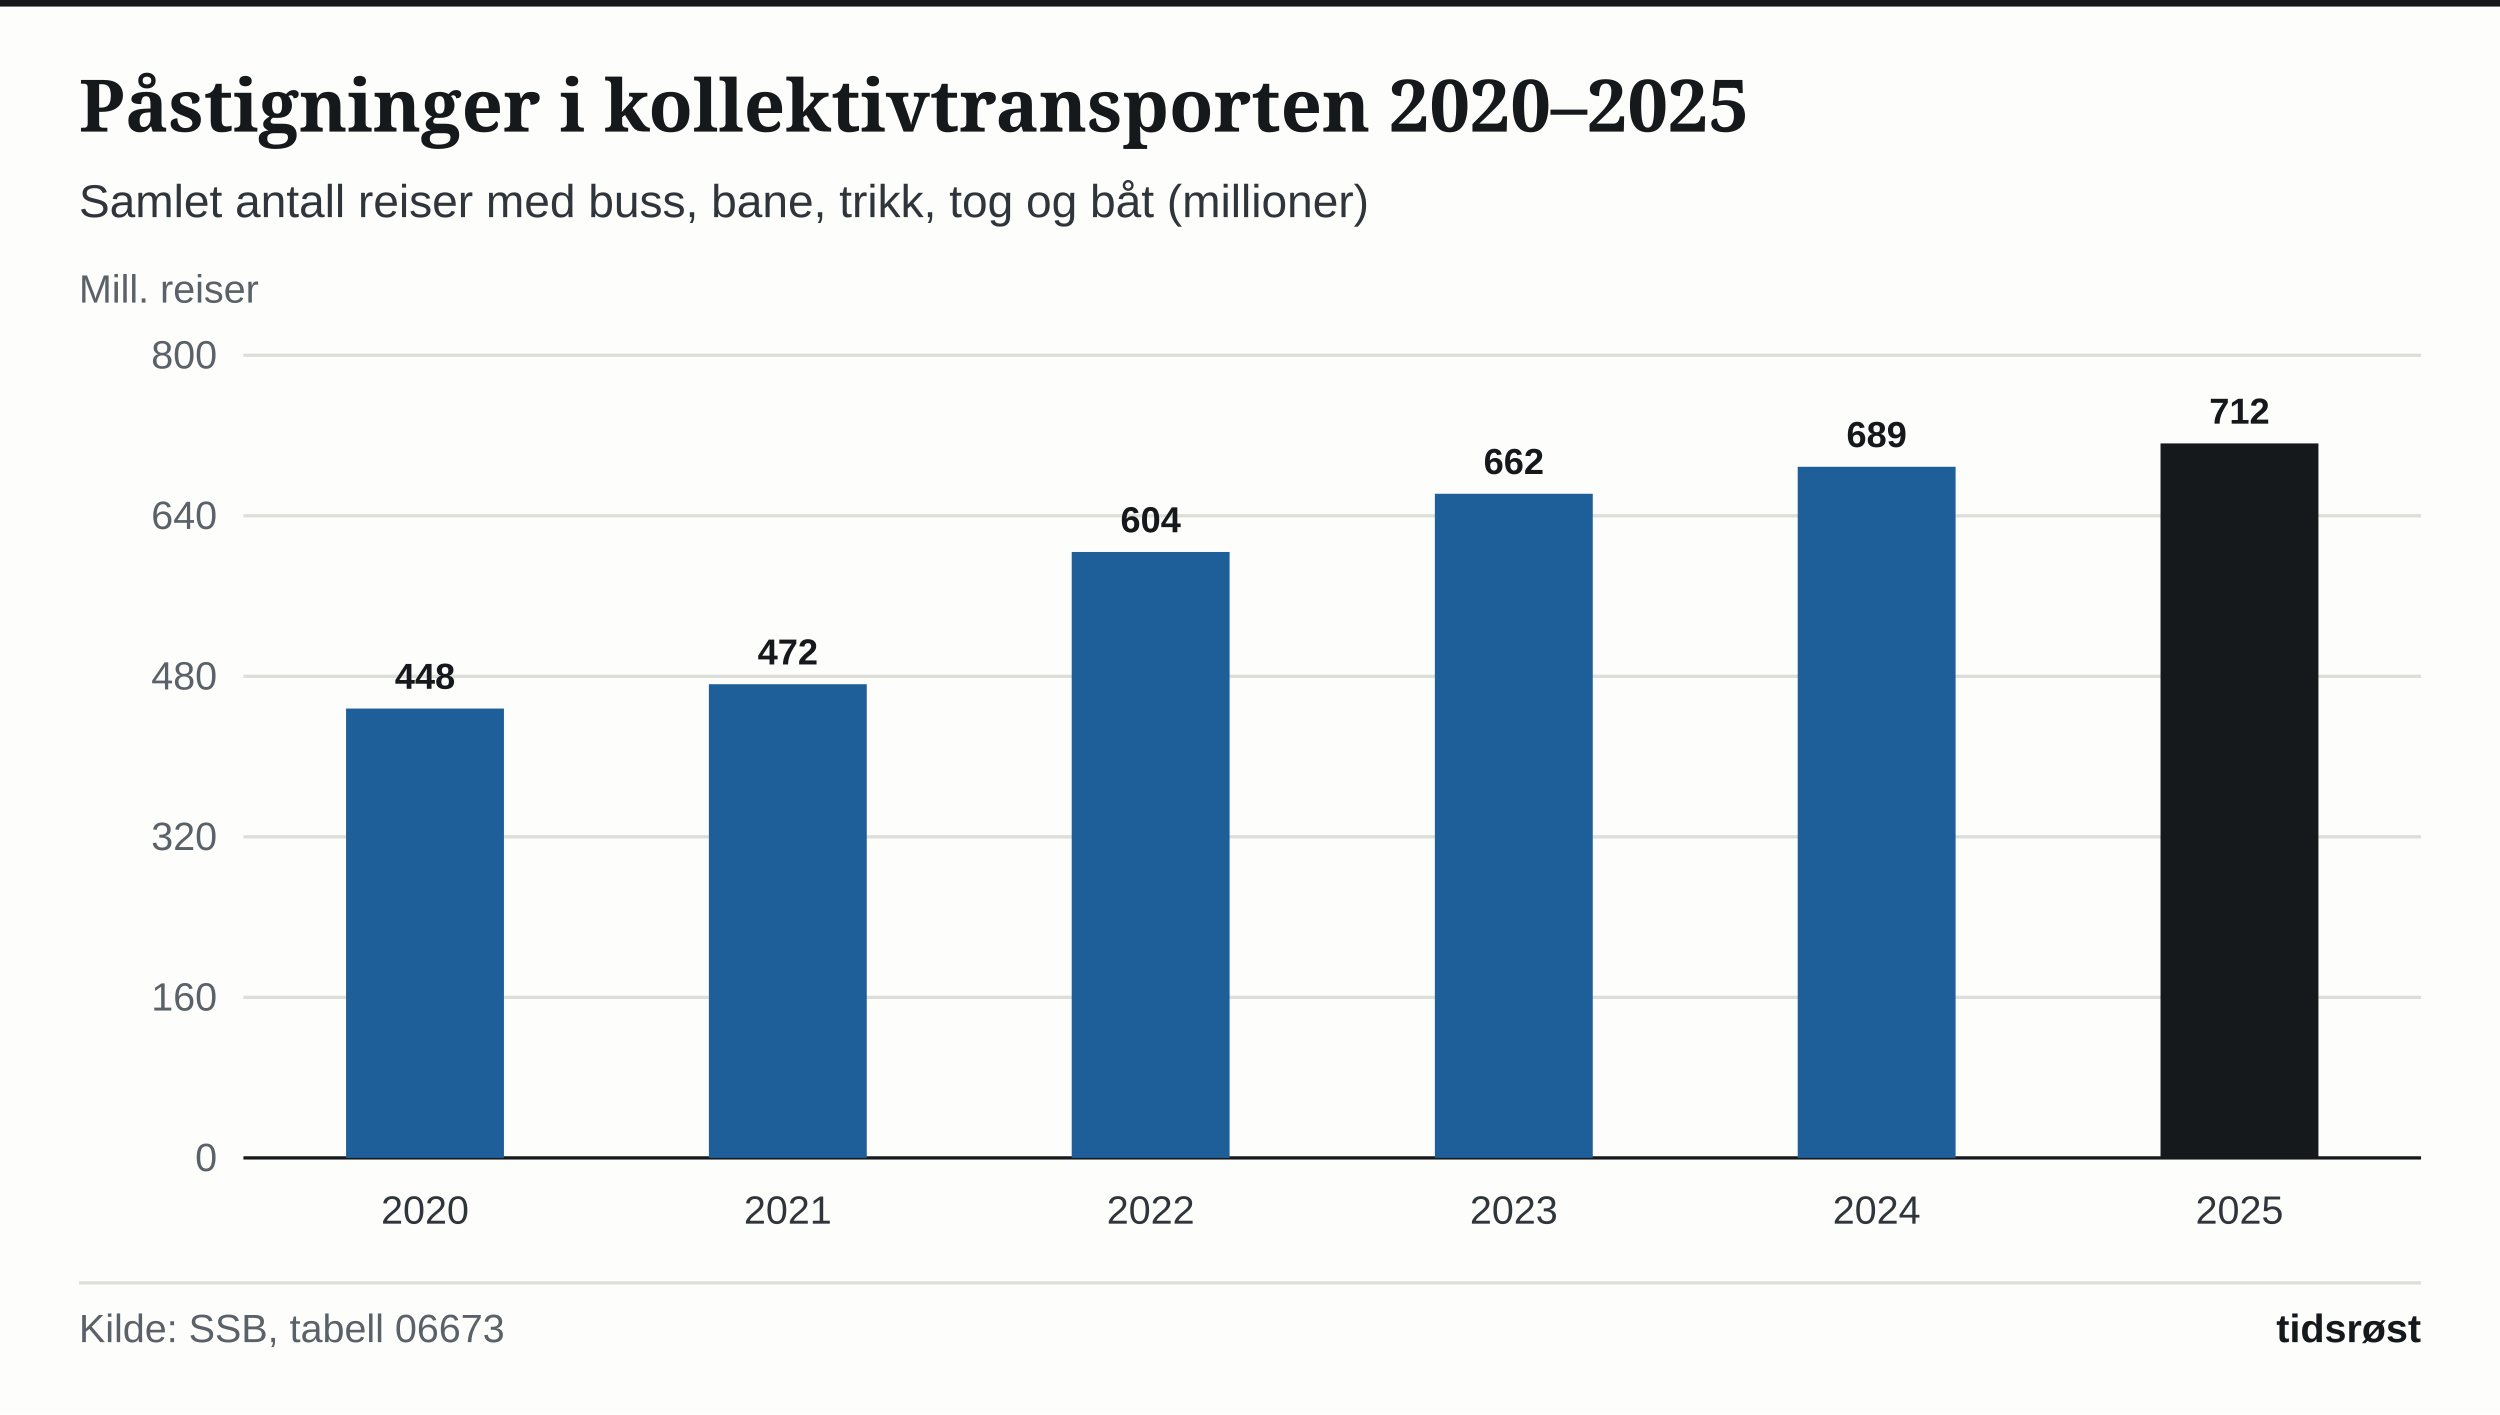
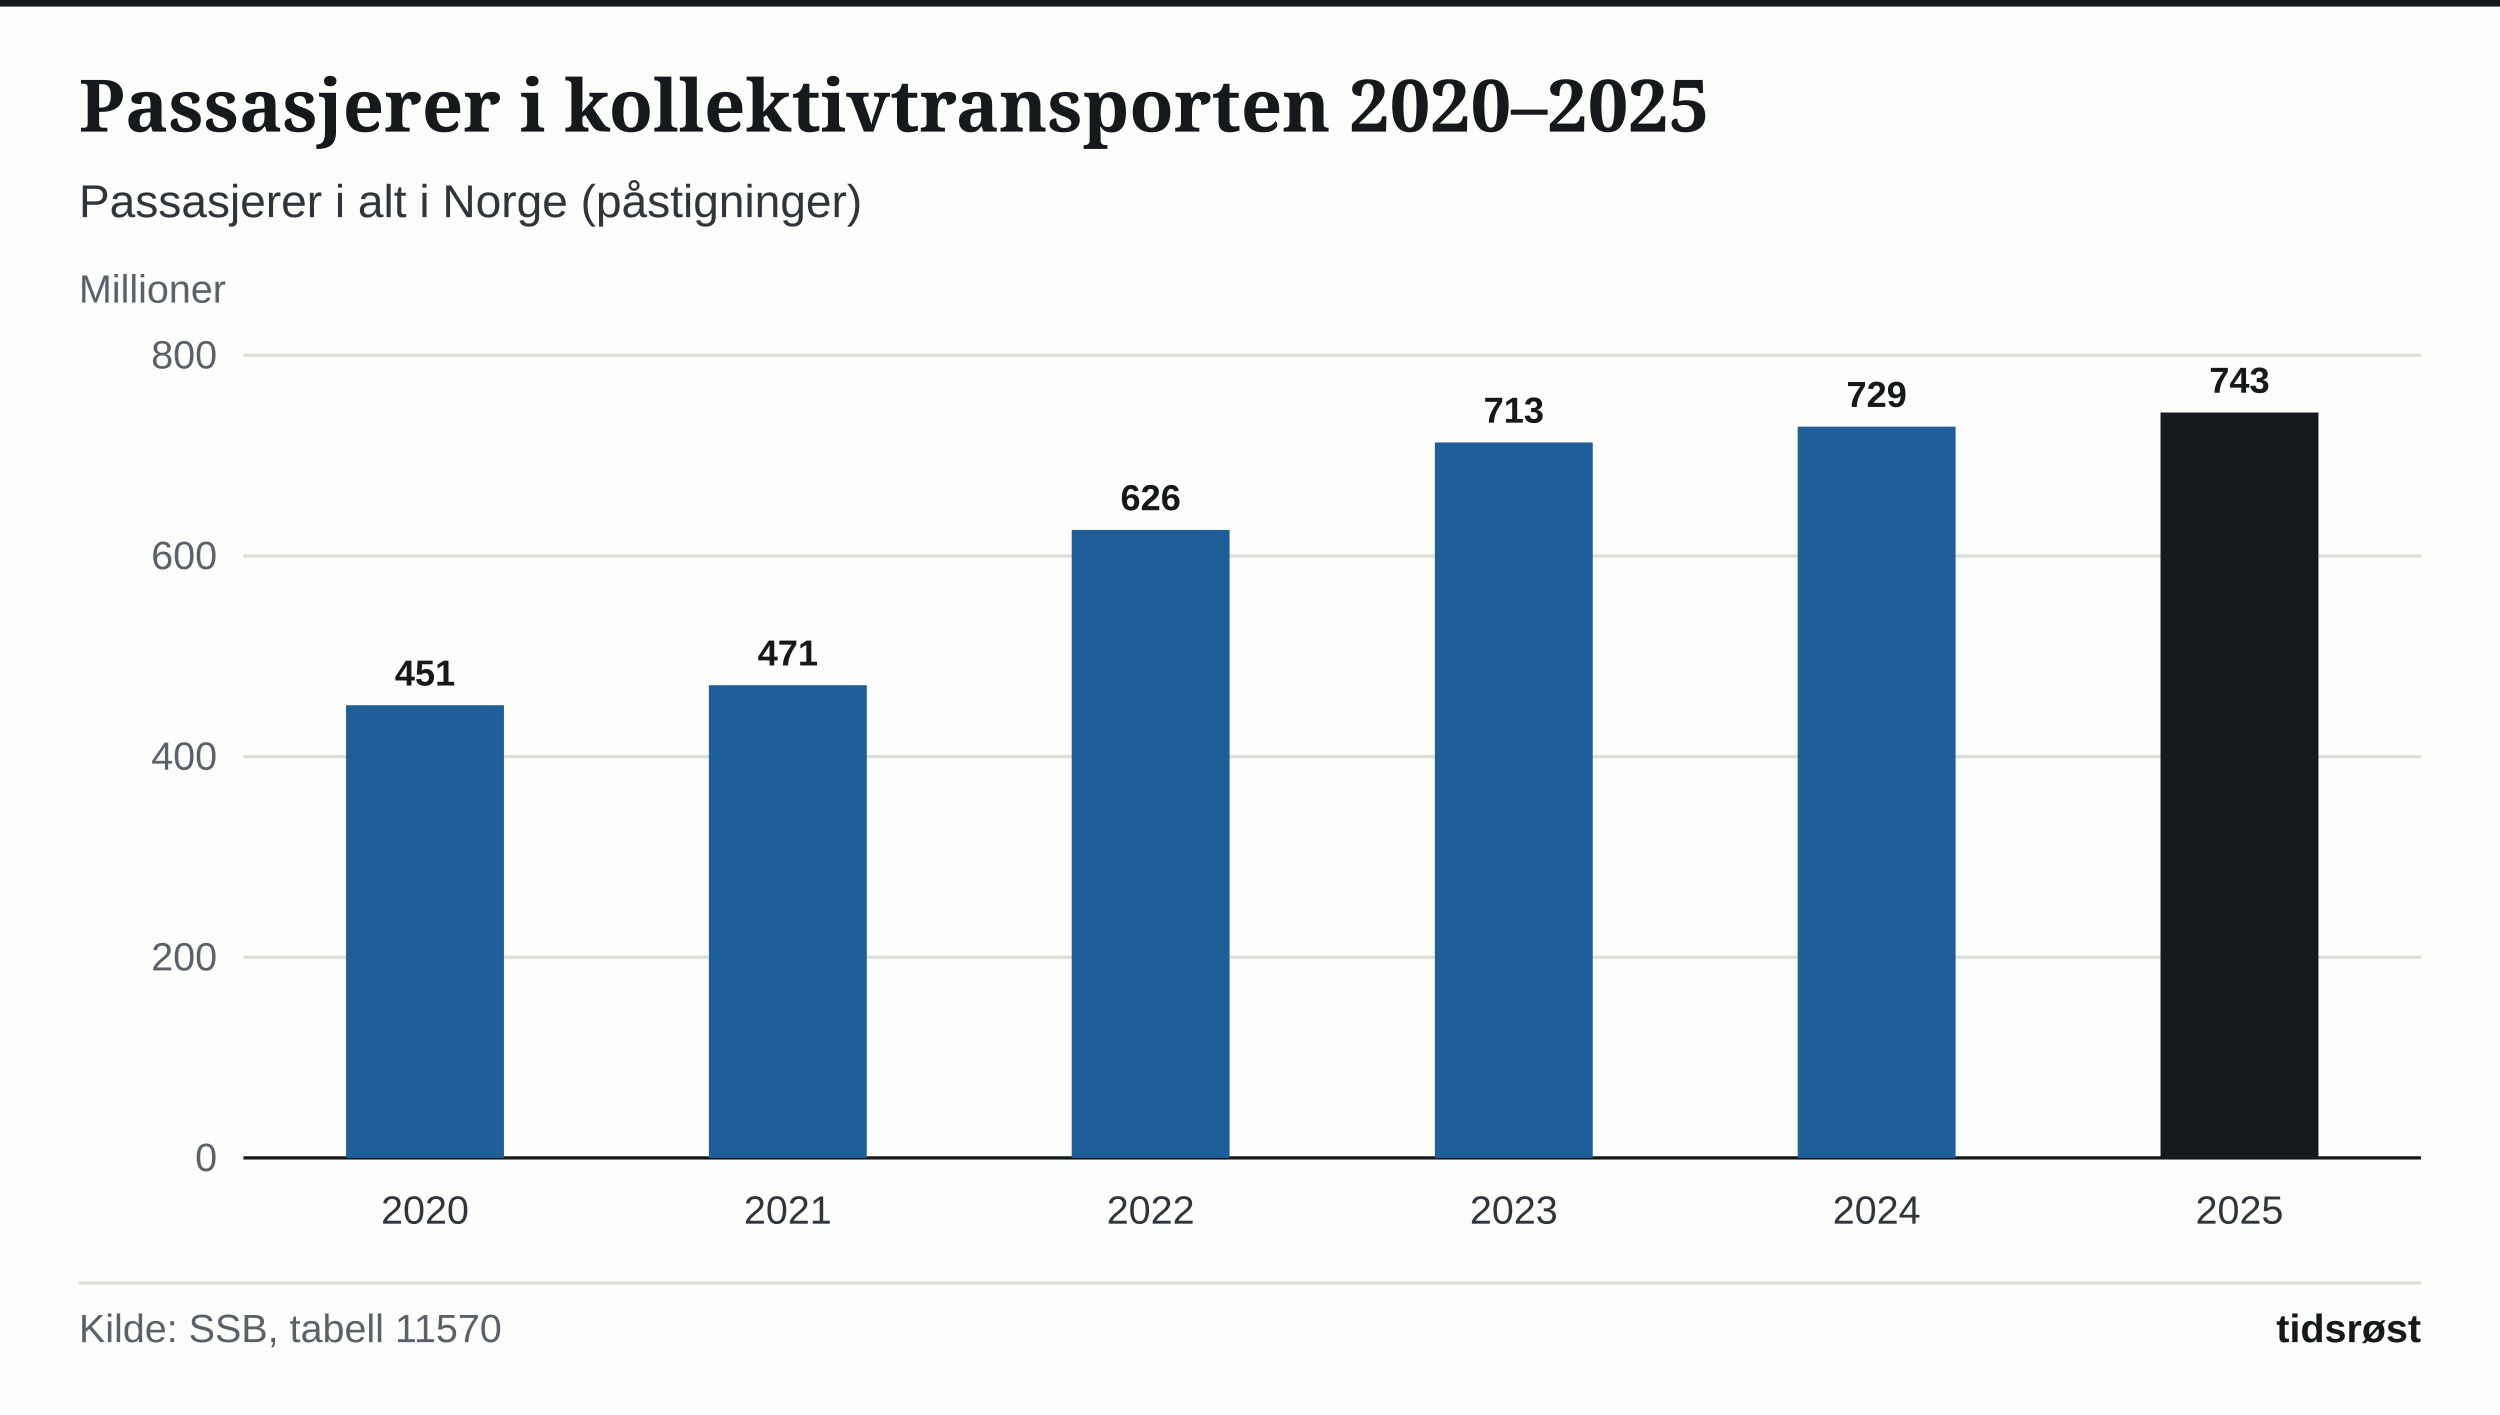
- <svg xmlns="http://www.w3.org/2000/svg" viewBox="0 0 760 430" width="760" height="430" role="img" aria-label="Påstigninger i kollektivtransporten 2020–2025">
+ <svg xmlns="http://www.w3.org/2000/svg" viewBox="0 0 760 430" width="760" height="430" role="img" aria-label="Passasjerer i kollektivtransporten 2020–2025">
  <rect width="760" height="430" fill="#fdfdfb" />
  <rect x="0" y="0" width="760" height="2" fill="#16191c" />
-   <text x="24" y="40" font-family="'Source Serif 4', Georgia, serif" font-size="22" font-weight="650" fill="#16191c">Påstigninger i kollektivtransporten 2020–2025</text>
-   <text x="24" y="66" font-family="Archivo, 'Helvetica Neue', Arial, sans-serif" font-size="14" fill="#2f353a">Samlet antall reiser med buss, bane, trikk, tog og båt (millioner)</text>
-   <text x="24" y="92" font-family="Archivo, 'Helvetica Neue', Arial, sans-serif" font-size="12" fill="#5a6168">Mill. reiser</text>
+   <text x="24" y="40" font-family="'Source Serif 4', Georgia, serif" font-size="22" font-weight="650" fill="#16191c">Passasjerer i kollektivtransporten 2020–2025</text>
+   <text x="24" y="66" font-family="Archivo, 'Helvetica Neue', Arial, sans-serif" font-size="14" fill="#2f353a">Passasjerer i alt i Norge (påstigninger)</text>
+   <text x="24" y="92" font-family="Archivo, 'Helvetica Neue', Arial, sans-serif" font-size="12" fill="#5a6168">Millioner</text>
  <line x1="74" x2="736" y1="352.0" y2="352.0" stroke="#16191c" stroke-width="1" />
  <text x="66" y="356.0" text-anchor="end" font-family="Archivo, 'Helvetica Neue', Arial, sans-serif" font-size="12" fill="#5a6168">0</text>
-   <line x1="74" x2="736" y1="303.2" y2="303.2" stroke="#dcded8" stroke-width="1" />
-   <text x="66" y="307.2" text-anchor="end" font-family="Archivo, 'Helvetica Neue', Arial, sans-serif" font-size="12" fill="#5a6168">160</text>
-   <line x1="74" x2="736" y1="254.4" y2="254.4" stroke="#dcded8" stroke-width="1" />
-   <text x="66" y="258.4" text-anchor="end" font-family="Archivo, 'Helvetica Neue', Arial, sans-serif" font-size="12" fill="#5a6168">320</text>
-   <line x1="74" x2="736" y1="205.6" y2="205.6" stroke="#dcded8" stroke-width="1" />
-   <text x="66" y="209.6" text-anchor="end" font-family="Archivo, 'Helvetica Neue', Arial, sans-serif" font-size="12" fill="#5a6168">480</text>
-   <line x1="74" x2="736" y1="156.8" y2="156.8" stroke="#dcded8" stroke-width="1" />
-   <text x="66" y="160.8" text-anchor="end" font-family="Archivo, 'Helvetica Neue', Arial, sans-serif" font-size="12" fill="#5a6168">640</text>
+   <line x1="74" x2="736" y1="291.0" y2="291.0" stroke="#dcded8" stroke-width="1" />
+   <text x="66" y="295.0" text-anchor="end" font-family="Archivo, 'Helvetica Neue', Arial, sans-serif" font-size="12" fill="#5a6168">200</text>
+   <line x1="74" x2="736" y1="230.0" y2="230.0" stroke="#dcded8" stroke-width="1" />
+   <text x="66" y="234.0" text-anchor="end" font-family="Archivo, 'Helvetica Neue', Arial, sans-serif" font-size="12" fill="#5a6168">400</text>
+   <line x1="74" x2="736" y1="169.0" y2="169.0" stroke="#dcded8" stroke-width="1" />
+   <text x="66" y="173.0" text-anchor="end" font-family="Archivo, 'Helvetica Neue', Arial, sans-serif" font-size="12" fill="#5a6168">600</text>
  <line x1="74" x2="736" y1="108.0" y2="108.0" stroke="#dcded8" stroke-width="1" />
  <text x="66" y="112.0" text-anchor="end" font-family="Archivo, 'Helvetica Neue', Arial, sans-serif" font-size="12" fill="#5a6168">800</text>
-   <rect x="105.2" y="215.4" width="48.0" height="136.6" fill="#1f5f99" />
-   <text x="129.2" y="209.4" text-anchor="middle" font-family="Archivo, 'Helvetica Neue', Arial, sans-serif" font-size="11" font-weight="600" fill="#16191c">448</text>
+   <rect x="105.2" y="214.4" width="48" height="137.6" fill="#1f5f99" />
+   <text x="129.2" y="208.4" text-anchor="middle" font-family="Archivo, 'Helvetica Neue', Arial, sans-serif" font-size="11" font-weight="600" fill="#16191c">451</text>
  <text x="129.2" y="372" text-anchor="middle" font-family="Archivo, 'Helvetica Neue', Arial, sans-serif" font-size="12" fill="#2f353a">2020</text>
-   <rect x="215.5" y="208.0" width="48.0" height="144.0" fill="#1f5f99" />
-   <text x="239.5" y="202.0" text-anchor="middle" font-family="Archivo, 'Helvetica Neue', Arial, sans-serif" font-size="11" font-weight="600" fill="#16191c">472</text>
+   <rect x="215.5" y="208.3" width="48" height="143.7" fill="#1f5f99" />
+   <text x="239.5" y="202.3" text-anchor="middle" font-family="Archivo, 'Helvetica Neue', Arial, sans-serif" font-size="11" font-weight="600" fill="#16191c">471</text>
  <text x="239.5" y="372" text-anchor="middle" font-family="Archivo, 'Helvetica Neue', Arial, sans-serif" font-size="12" fill="#2f353a">2021</text>
-   <rect x="325.8" y="167.8" width="48.0" height="184.2" fill="#1f5f99" />
-   <text x="349.8" y="161.8" text-anchor="middle" font-family="Archivo, 'Helvetica Neue', Arial, sans-serif" font-size="11" font-weight="600" fill="#16191c">604</text>
+   <rect x="325.8" y="161.1" width="48" height="190.9" fill="#1f5f99" />
+   <text x="349.8" y="155.1" text-anchor="middle" font-family="Archivo, 'Helvetica Neue', Arial, sans-serif" font-size="11" font-weight="600" fill="#16191c">626</text>
  <text x="349.8" y="372" text-anchor="middle" font-family="Archivo, 'Helvetica Neue', Arial, sans-serif" font-size="12" fill="#2f353a">2022</text>
-   <rect x="436.2" y="150.1" width="48.0" height="201.9" fill="#1f5f99" />
-   <text x="460.2" y="144.1" text-anchor="middle" font-family="Archivo, 'Helvetica Neue', Arial, sans-serif" font-size="11" font-weight="600" fill="#16191c">662</text>
+   <rect x="436.2" y="134.5" width="48" height="217.5" fill="#1f5f99" />
+   <text x="460.2" y="128.5" text-anchor="middle" font-family="Archivo, 'Helvetica Neue', Arial, sans-serif" font-size="11" font-weight="600" fill="#16191c">713</text>
  <text x="460.2" y="372" text-anchor="middle" font-family="Archivo, 'Helvetica Neue', Arial, sans-serif" font-size="12" fill="#2f353a">2023</text>
-   <rect x="546.5" y="141.9" width="48.0" height="210.1" fill="#1f5f99" />
-   <text x="570.5" y="135.9" text-anchor="middle" font-family="Archivo, 'Helvetica Neue', Arial, sans-serif" font-size="11" font-weight="600" fill="#16191c">689</text>
+   <rect x="546.5" y="129.7" width="48" height="222.3" fill="#1f5f99" />
+   <text x="570.5" y="123.7" text-anchor="middle" font-family="Archivo, 'Helvetica Neue', Arial, sans-serif" font-size="11" font-weight="600" fill="#16191c">729</text>
  <text x="570.5" y="372" text-anchor="middle" font-family="Archivo, 'Helvetica Neue', Arial, sans-serif" font-size="12" fill="#2f353a">2024</text>
-   <rect x="656.8" y="134.8" width="48.0" height="217.2" fill="#16191c" />
-   <text x="680.8" y="128.8" text-anchor="middle" font-family="Archivo, 'Helvetica Neue', Arial, sans-serif" font-size="11" font-weight="600" fill="#16191c">712</text>
+   <rect x="656.8" y="125.4" width="48" height="226.6" fill="#16191c" />
+   <text x="680.8" y="119.4" text-anchor="middle" font-family="Archivo, 'Helvetica Neue', Arial, sans-serif" font-size="11" font-weight="600" fill="#16191c">743</text>
  <text x="680.8" y="372" text-anchor="middle" font-family="Archivo, 'Helvetica Neue', Arial, sans-serif" font-size="12" fill="#2f353a">2025</text>
  <line x1="24" x2="736" y1="390" y2="390" stroke="#dcded8" stroke-width="1" />
-   <text x="24" y="408" font-family="Archivo, 'Helvetica Neue', Arial, sans-serif" font-size="12" fill="#5a6168">Kilde: SSB, tabell 06673</text>
+   <text x="24" y="408" font-family="Archivo, 'Helvetica Neue', Arial, sans-serif" font-size="12" fill="#5a6168">Kilde: SSB, tabell 11570</text>
  <text x="736" y="408" text-anchor="end" font-family="Archivo, 'Helvetica Neue', Arial, sans-serif" font-size="12" font-weight="700" fill="#16191c">tidsrøst</text>
</svg>
